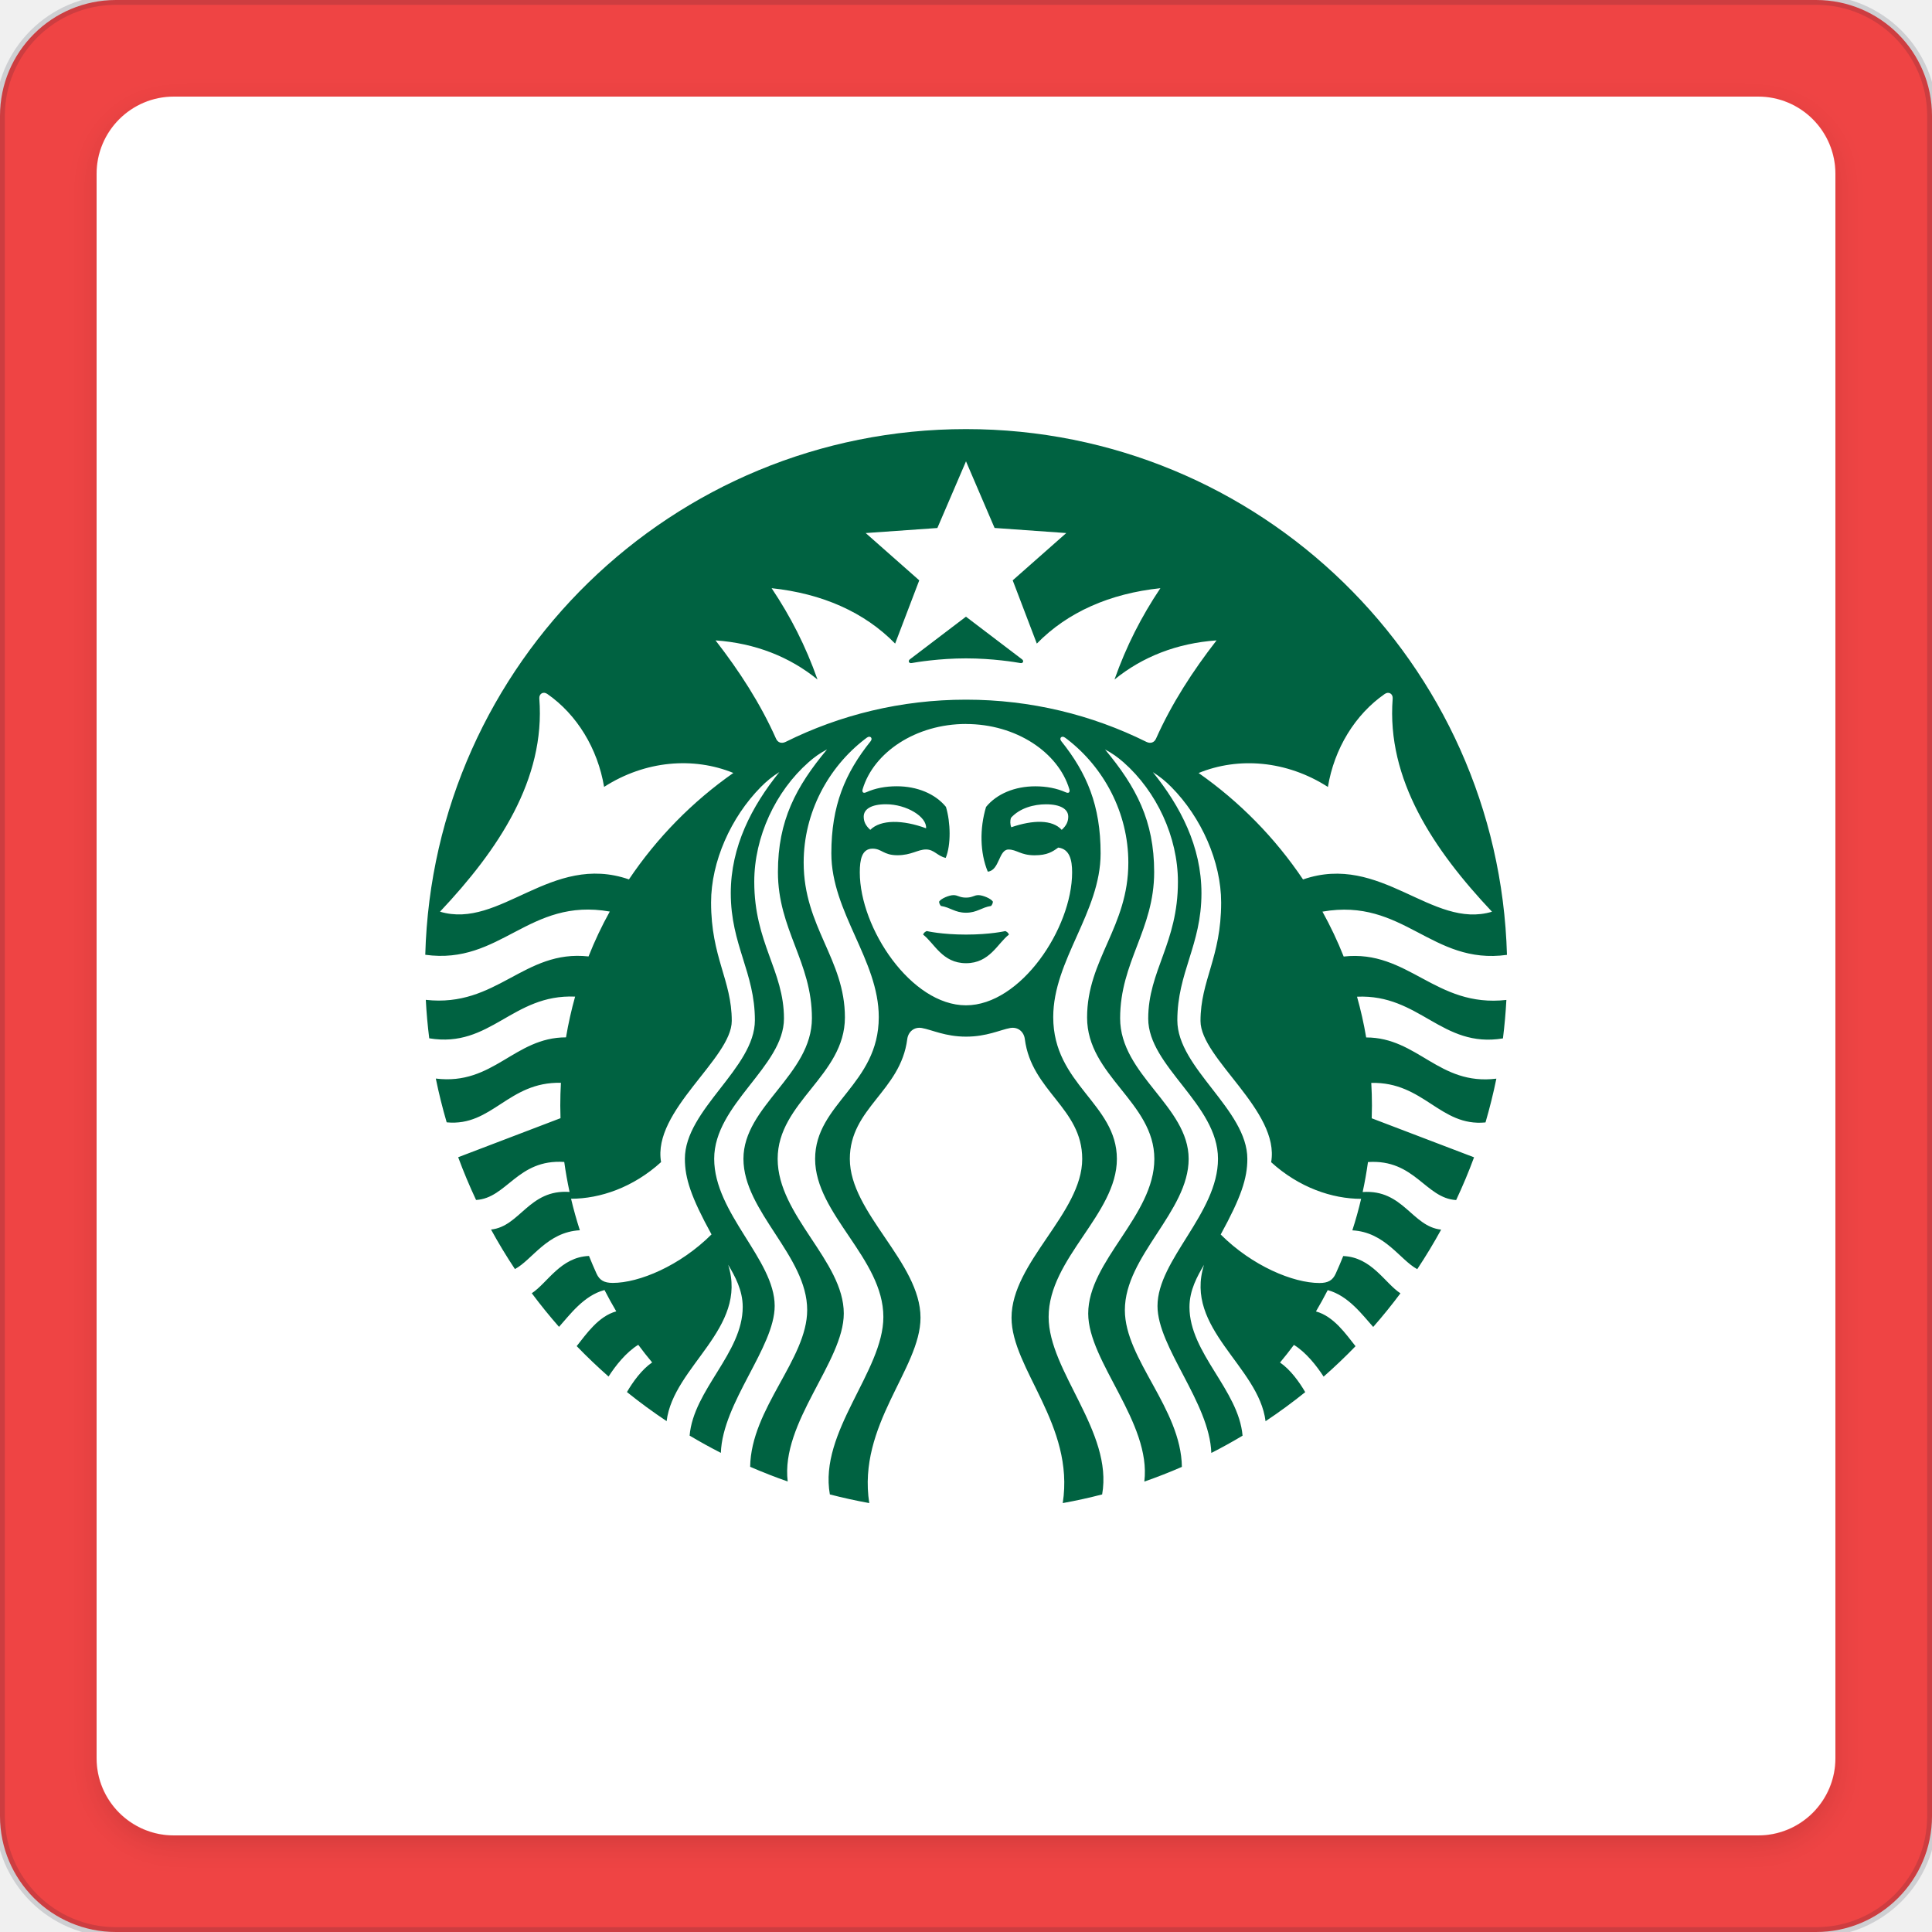
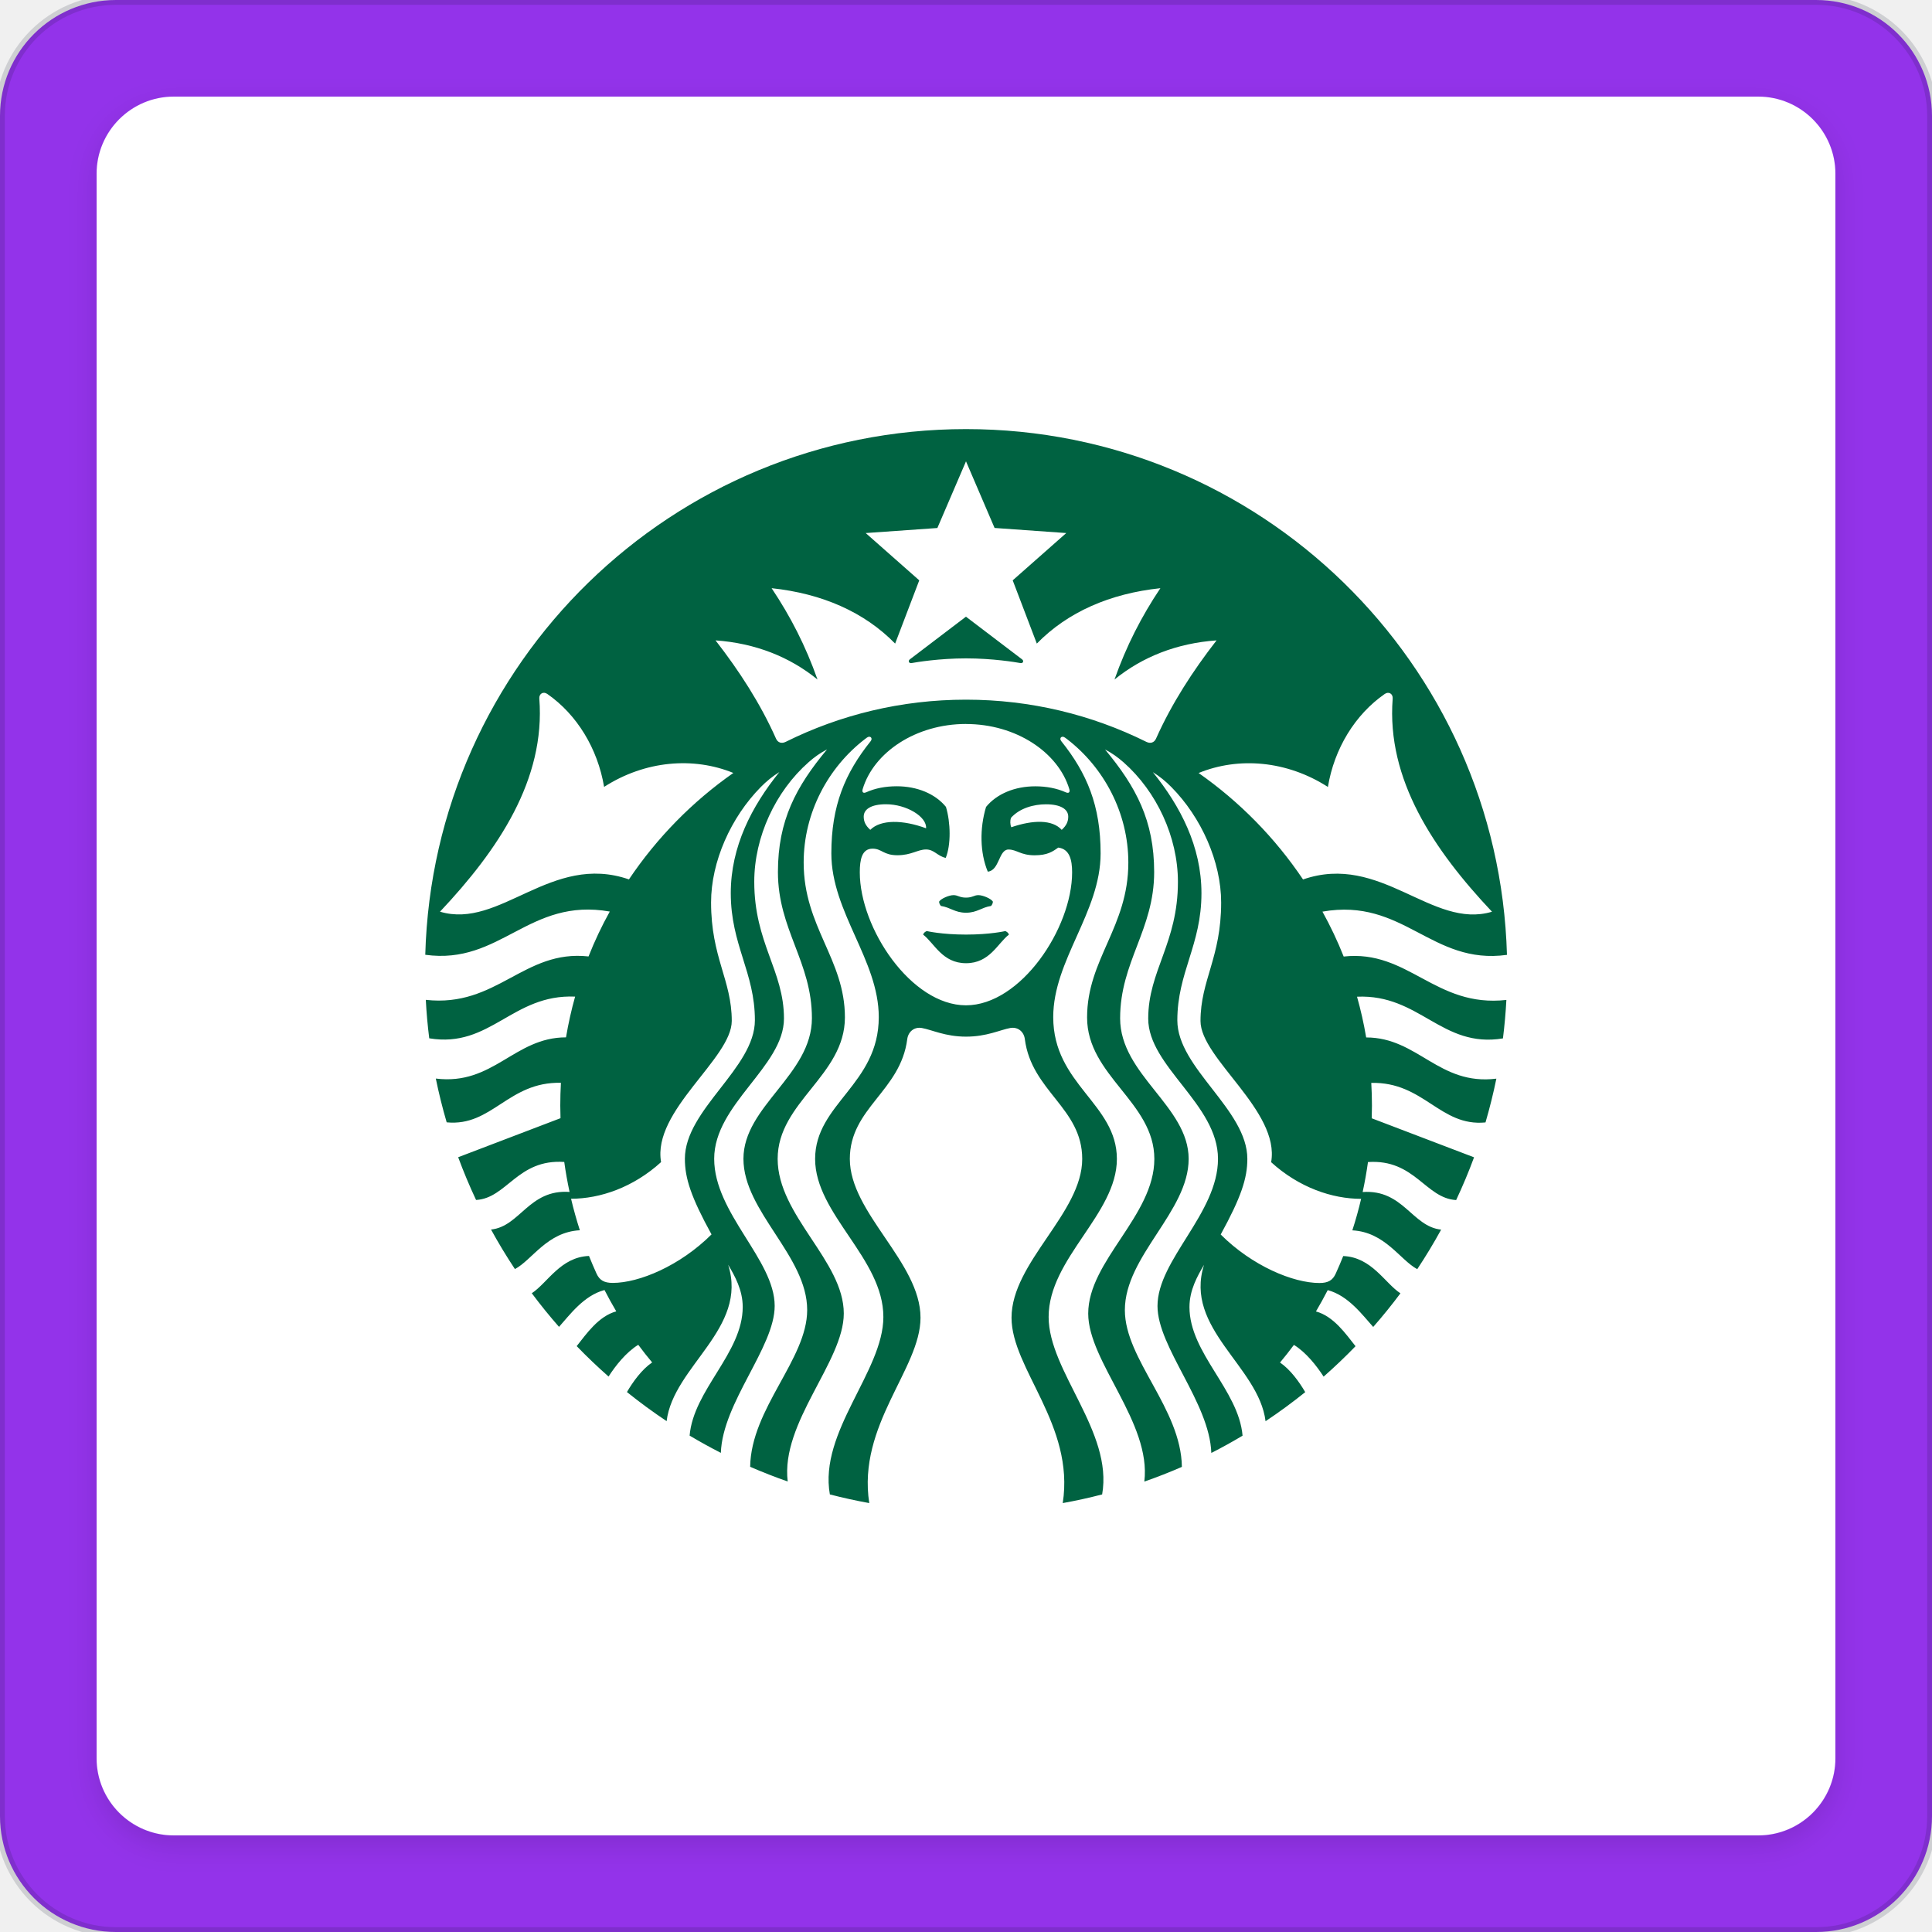
- <svg xmlns="http://www.w3.org/2000/svg" width="200" height="200" viewBox="0 0 200 200" role="img" aria-label="Starbucks · Red">
-   <rect width="200" height="200" rx="12" fill="#ef4444" stroke="rgba(15, 23, 42, 0.15)" stroke-width="1" />
+ <svg xmlns="http://www.w3.org/2000/svg" width="200" height="200" viewBox="0 0 200 200" role="img" aria-label="Starbucks · Purple">
+   <rect width="200" height="200" rx="12" fill="#9333ea" stroke="rgba(15, 23, 42, 0.15)" stroke-width="1" />
  <rect x="10" y="10" width="180" height="180" rx="8" fill="#ffffff" filter="url(#shadow)" />
  <svg x="16" y="16" width="168" height="168" viewBox="0 0 120 120" preserveAspectRatio="xMidYMid meet">
    <rect width="120" height="120" rx="14" fill="#ffffff" />
    <g transform="translate(20 20) scale(3.333333)">
      <path d="M13.207 5.28c-.105-.019-.613-.104-1.207-.104s-1.102.085-1.207.104c-.06.011-.084-.048-.038-.083.042-.031 1.244-.946 1.244-.946l1.244.946c.047.034.024.094-.036.083zm-2.078 5.945s-.064.023-.08.079c.252.194.426.634.952.634s.7-.441.951-.634c-.016-.056-.08-.079-.08-.079s-.329.078-.871.078c-.542 0-.871-.078-.871-.078zM12 10.483c-.146 0-.178-.055-.278-.055-.095 0-.279.076-.319.145a.154.154 0 00.041.095c.213.032.309.15.556.15.247 0 .343-.118.556-.15a.158.158 0 00.041-.095c-.04-.069-.224-.144-.319-.145-.1-.001-.132.055-.278.055zm11.987 2.27a11.964 11.964 0 01-.076.853c-1.359.225-1.845-.986-3.237-.925.083.295.151.596.203.904 1.148-.001 1.611 1.072 2.888.914-.067.328-.148.652-.241.971-1.01.099-1.366-.904-2.534-.877.01.166.015.335.015.504l-.005.281 2.27.866a12.04 12.04 0 01-.397.948c-.682-.038-.917-.913-1.956-.843a9.088 9.088 0 01-.118.665c.901-.063 1.095.767 1.741.834a12.232 12.232 0 01-.53.877c-.383-.205-.714-.823-1.44-.861a8.604 8.604 0 00.195-.699c-.643 0-1.379-.251-1.996-.813.2-1.139-1.567-2.298-1.567-3.132 0-.906.458-1.407.458-2.628 0-.906-.44-1.889-1.104-2.561a2.217 2.217 0 00-.411-.331c.61.755 1.078 1.649 1.078 2.686 0 1.15-.535 1.757-.535 2.819 0 1.061 1.553 1.98 1.553 3.074 0 .43-.138.851-.591 1.677.697.696 1.605 1.076 2.191 1.076.19 0 .292-.058.36-.207a9.092 9.092 0 00.167-.391c.631.025.92.598 1.269.827-.192.257-.393.506-.604.746-.234-.259-.549-.695-1.009-.817a9.209 9.209 0 01-.261.473c.397.108.668.508.878.771a12.13 12.13 0 01-.708.675c-.153-.238-.392-.541-.659-.704a8.364 8.364 0 01-.308.391c.227.154.428.431.559.657-.283.227-.576.443-.88.645-.15-1.219-1.814-2.055-1.365-3.469-.147.249-.323.561-.323.936 0 1.024 1.091 1.837 1.178 2.854-.226.135-.457.263-.693.383-.039-1.119-1.194-2.342-1.194-3.26 0-1.025 1.342-2.054 1.342-3.264 0-1.21-1.548-2.048-1.548-3.111 0-1.062.659-1.673.659-3.034 0-.997-.474-2.006-1.206-2.651-.13-.114-.257-.205-.411-.285.69.828 1.09 1.579 1.09 2.719 0 1.28-.755 1.991-.755 3.244 0 1.254 1.52 1.951 1.52 3.119 0 1.168-1.415 2.153-1.415 3.354 0 1.092 1.247 2.182 1.265 3.478a11.77 11.77 0 01-.833.326c.158-1.309-1.245-2.659-1.245-3.727 0-1.168 1.467-2.171 1.467-3.43 0-1.26-1.492-1.845-1.492-3.138 0-1.292.915-2.007.915-3.435 0-1.113-.549-2.114-1.352-2.734l-.051-.038c-.076-.056-.138.012-.084.078.568.71.872 1.427.872 2.489 0 1.306-1.051 2.367-1.051 3.632 0 1.493 1.412 1.92 1.412 3.146 0 1.225-1.514 2.205-1.514 3.505 0 1.206 1.433 2.545 1.187 3.937a11.665 11.665 0 01-.874.192c.269-1.733-1.136-2.978-1.136-4.112 0-1.228 1.568-2.322 1.568-3.522 0-1.132-1.125-1.501-1.273-2.659-.02-.158-.147-.275-.322-.246-.229.042-.521.192-.982.192-.46 0-.753-.151-.982-.192-.174-.029-.301.088-.322.246-.148 1.158-1.274 1.527-1.274 2.659 0 1.2 1.568 2.294 1.568 3.522 0 1.134-1.405 2.379-1.137 4.112a12.123 12.123 0 01-.874-.192c-.246-1.392 1.187-2.731 1.187-3.937 0-1.3-1.514-2.28-1.514-3.505 0-1.225 1.412-1.652 1.412-3.146 0-1.265-1.052-2.326-1.052-3.632 0-1.062.304-1.78.872-2.489.053-.067-.009-.134-.085-.078l-.05.038c-.802.619-1.351 1.619-1.351 2.732 0 1.428.915 2.143.915 3.435 0 1.292-1.492 1.878-1.492 3.138 0 1.259 1.467 2.262 1.467 3.43 0 1.068-1.403 2.418-1.244 3.727a11.899 11.899 0 01-.833-.326c.019-1.296 1.265-2.386 1.265-3.478 0-1.2-1.414-2.185-1.414-3.354 0-1.169 1.519-1.865 1.519-3.119 0-1.253-.754-1.964-.754-3.244 0-1.14.4-1.891 1.09-2.719-.154.08-.281.171-.41.285-.732.645-1.205 1.654-1.205 2.651 0 1.361.659 1.972.659 3.034 0 1.063-1.548 1.901-1.548 3.111 0 1.21 1.342 2.239 1.342 3.264 0 .918-1.156 2.142-1.194 3.26a11.875 11.875 0 01-.693-.383c.087-1.018 1.178-1.83 1.178-2.854 0-.375-.175-.687-.323-.936.449 1.415-1.216 2.25-1.365 3.469a12.12 12.12 0 01-.88-.645c.131-.226.331-.503.559-.657a7.913 7.913 0 01-.308-.391c-.268.163-.507.466-.659.704a12.246 12.246 0 01-.707-.675c.21-.263.481-.663.878-.771a9.043 9.043 0 01-.261-.473c-.461.121-.775.557-1.009.817a12.141 12.141 0 01-.604-.746c.349-.229.638-.803 1.269-.827.053.131.108.262.167.391.068.149.171.207.36.207.586 0 1.493-.38 2.191-1.076-.454-.826-.591-1.246-.591-1.677 0-1.094 1.553-2.012 1.553-3.074 0-1.062-.535-1.669-.535-2.819 0-1.036.468-1.931 1.078-2.686a2.217 2.217 0 00-.411.331c-.664.672-1.104 1.655-1.104 2.561 0 1.221.459 1.723.459 2.628 0 .834-1.768 1.994-1.568 3.132-.617.562-1.353.813-1.997.813a9.305 9.305 0 00.195.699c-.725.038-1.057.657-1.44.861a12.087 12.087 0 01-.53-.877c.645-.067.84-.897 1.742-.834a9.127 9.127 0 01-.118-.665c-1.038-.07-1.273.806-1.956.843a12.04 12.04 0 01-.397-.948l2.27-.866-.005-.281c0-.17.005-.338.014-.504-1.169-.027-1.525.976-2.534.877a12.106 12.106 0 01-.241-.971c1.277.158 1.74-.915 2.888-.914a8.748 8.748 0 01.202-.904c-1.392-.06-1.878 1.151-3.236.925a11.735 11.735 0 01-.076-.853c1.579.176 2.172-1.122 3.61-.963a8.43 8.43 0 01.471-.996c-1.803-.317-2.415 1.191-4.093.959C.181 5.28 5.484.09 12 .09S23.819 5.28 24 11.753c-1.679.232-2.291-1.276-4.093-.959.177.32.335.653.471.996 1.437-.159 2.03 1.14 3.609.963zm-17.147-5.035c-.884-.361-1.954-.278-2.868.309-.142-.85-.603-1.606-1.26-2.062-.091-.063-.185-.003-.177.102.139 1.797-.911 3.357-2.203 4.728 1.331.4 2.465-1.314 4.191-.716a9.036 9.036 0 012.317-2.362zM12 6.631c-1.114 0-2.048.63-2.292 1.445-.019.062.007.103.079.07.201-.09.428-.133.676-.133.455 0 .855.167 1.092.457.105.346.114.846-.005 1.132-.187-.042-.255-.187-.437-.187-.183 0-.325.128-.635.128-.31 0-.346-.146-.55-.146-.24 0-.284.247-.284.525 0 1.242 1.141 2.95 2.355 2.95 1.214 0 2.355-1.709 2.355-2.95 0-.279-.057-.517-.308-.549-.125.09-.24.171-.525.171-.31 0-.396-.128-.578-.128-.22 0-.198.465-.46.491-.174-.419-.183-.957-.038-1.436.237-.29.637-.457 1.092-.457.248 0 .477.044.676.133.072.032.098-.008.079-.07-.244-.814-1.177-1.445-2.292-1.445zm1.774 1.782c-.267 0-.581.082-.777.301-.02.06-.02.148.008.208.484-.166.912-.172 1.118.058.11-.1.145-.19.145-.294 0-.161-.164-.273-.494-.273zm-3.898.567c.234-.234.726-.224 1.238-.035.022-.255-.433-.533-.889-.533-.331 0-.494.112-.494.273 0 .104.035.195.145.294zm7.68-4.203c-.88.063-1.644.365-2.262.868.263-.744.596-1.395 1.018-2.026-1.12.119-2.057.529-2.741 1.229l-.535-1.403 1.188-1.049-1.59-.113L12 .805l-.635 1.479-1.59.112 1.188 1.049-.535 1.403c-.684-.7-1.621-1.11-2.74-1.229.422.631.755 1.282 1.018 2.026-.618-.504-1.382-.806-2.262-.868.528.679.996 1.402 1.342 2.18.039.088.123.116.214.071 1.205-.599 2.563-.936 4-.936 1.437 0 2.795.337 4.001.936.091.045.175.016.214-.071.347-.778.815-1.501 1.343-2.18zm1.921 5.303c1.726-.598 2.86 1.116 4.191.716-1.292-1.371-2.342-2.932-2.203-4.728.008-.105-.086-.165-.177-.102-.657.456-1.119 1.211-1.26 2.062-.914-.587-1.984-.671-2.868-.309a9.043 9.043 0 012.317 2.362z" fill="#006241" />
    </g>
  </svg>
  <defs>
    <filter id="shadow" x="-10%" y="-10%" width="120%" height="120%">
      <feDropShadow dx="0" dy="1" stdDeviation="1.5" flood-opacity="0.12" />
    </filter>
  </defs>
</svg>
